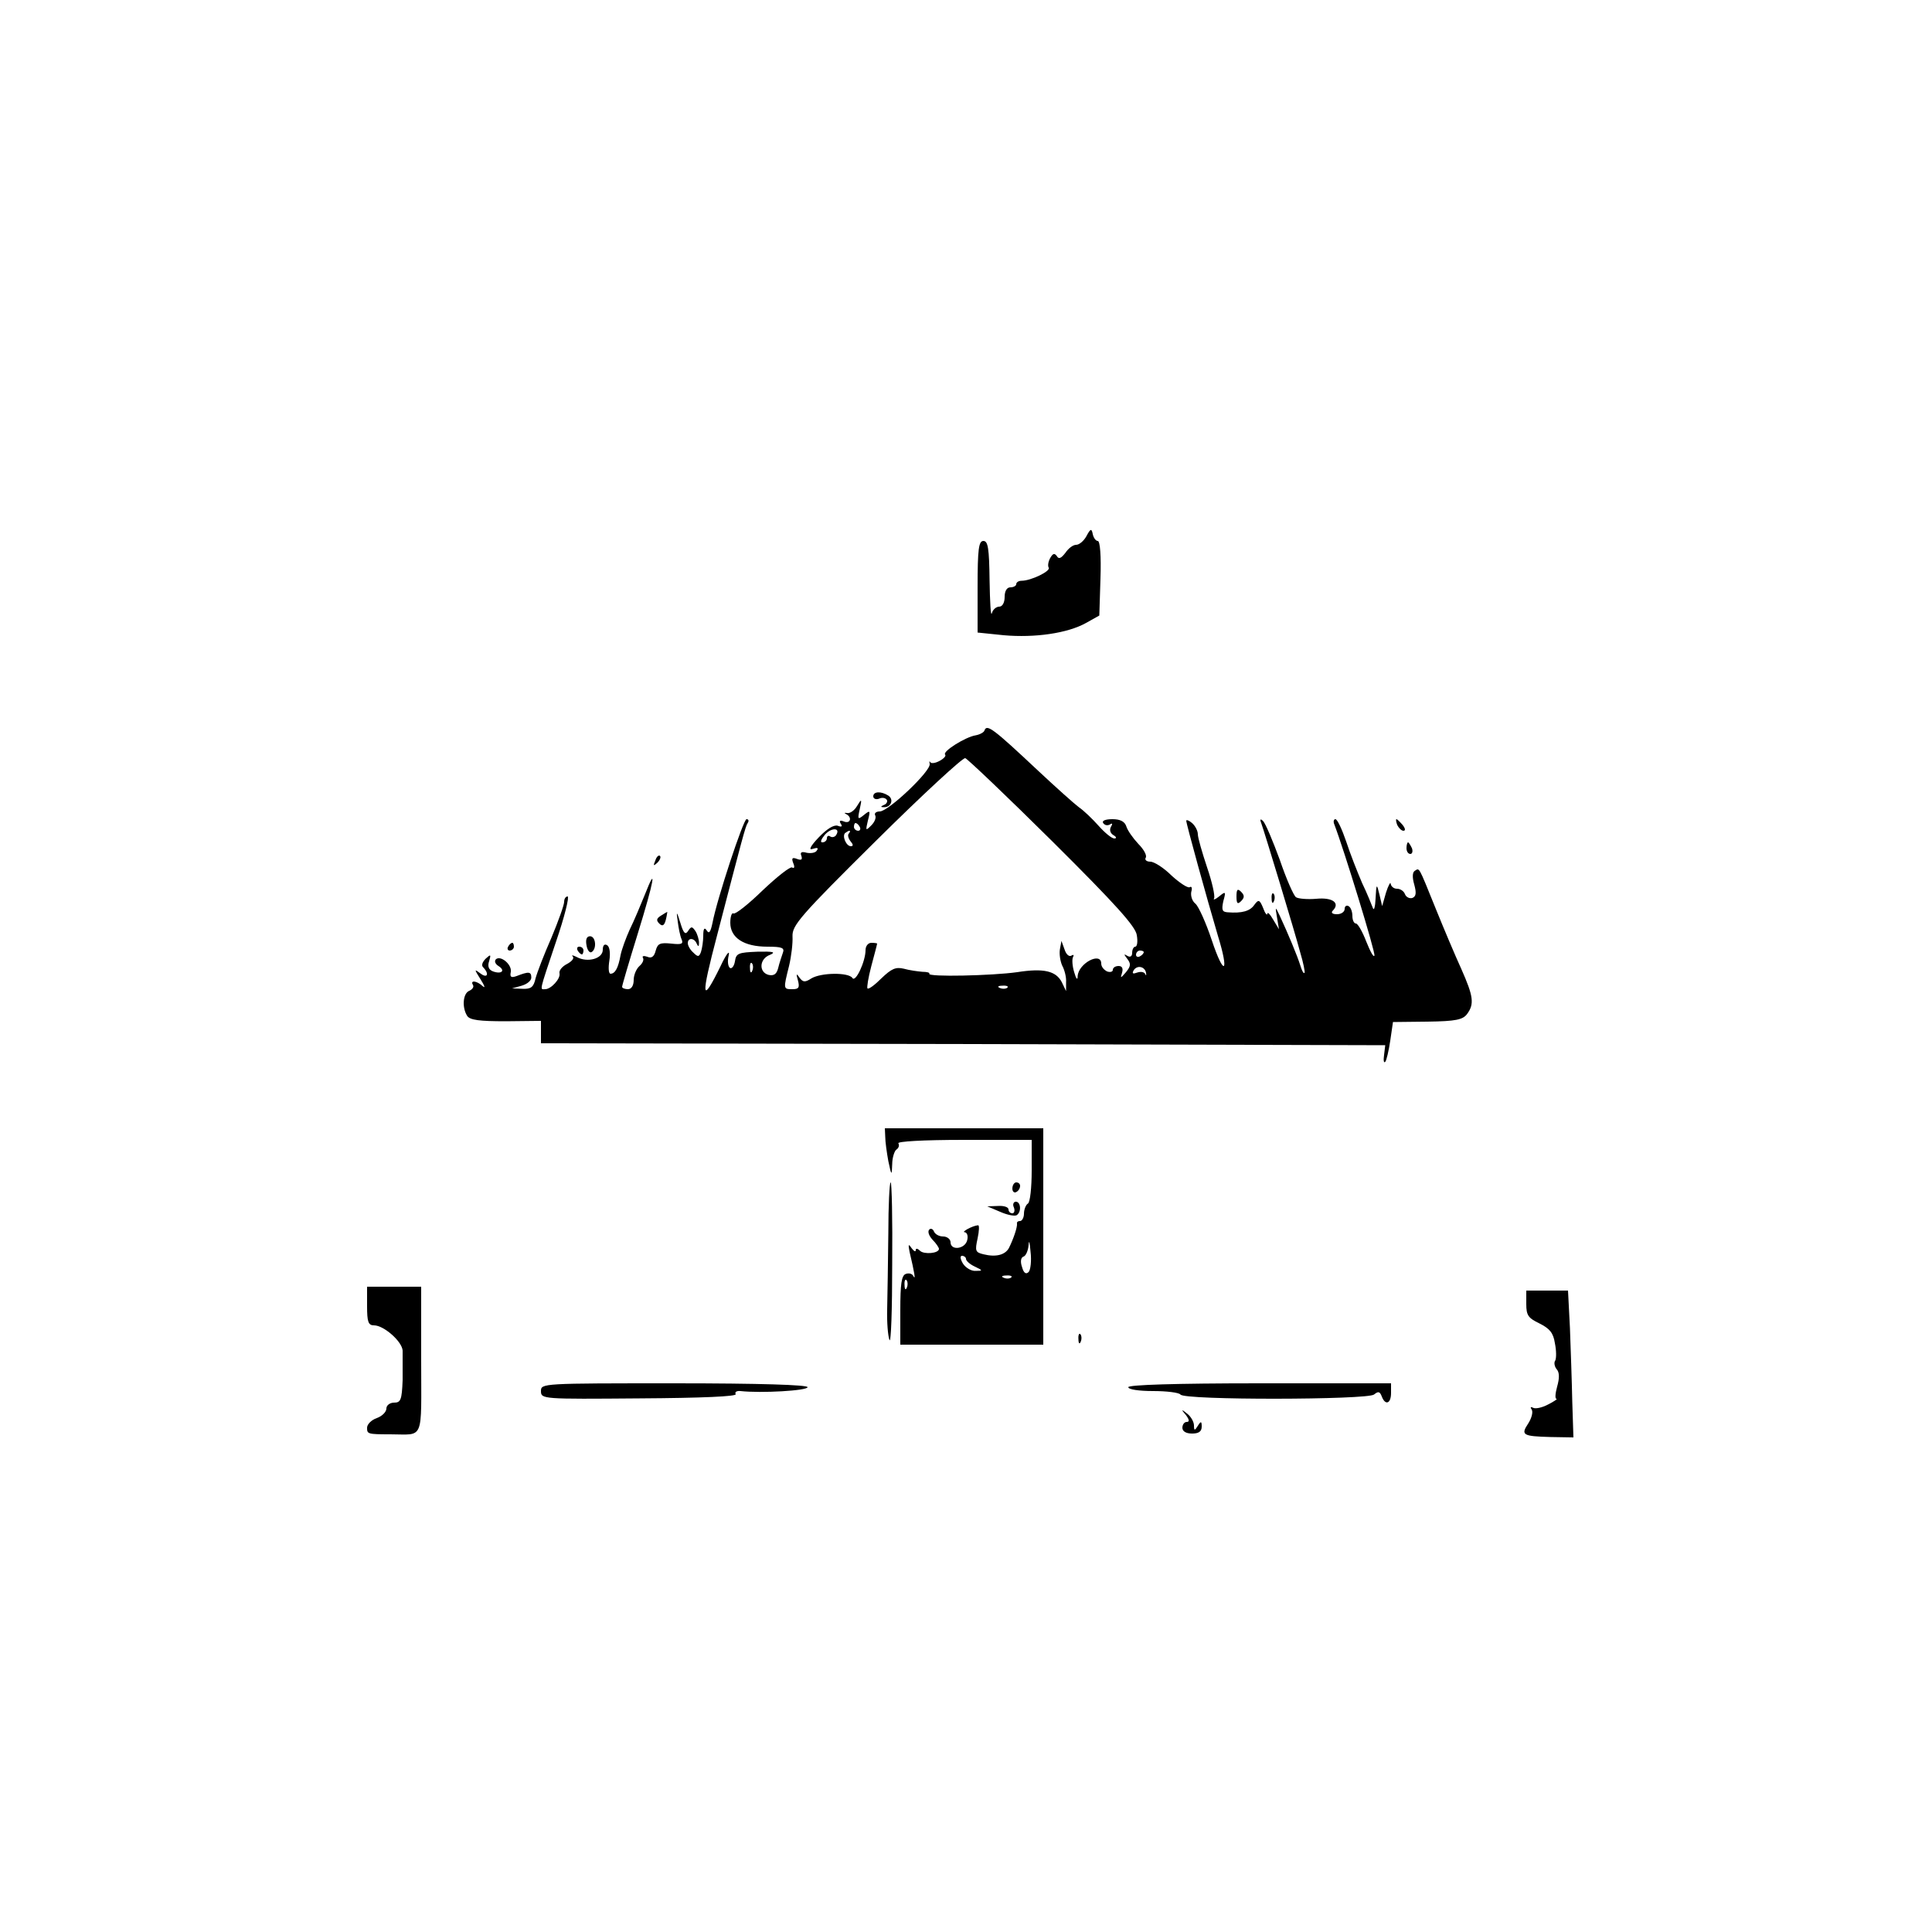
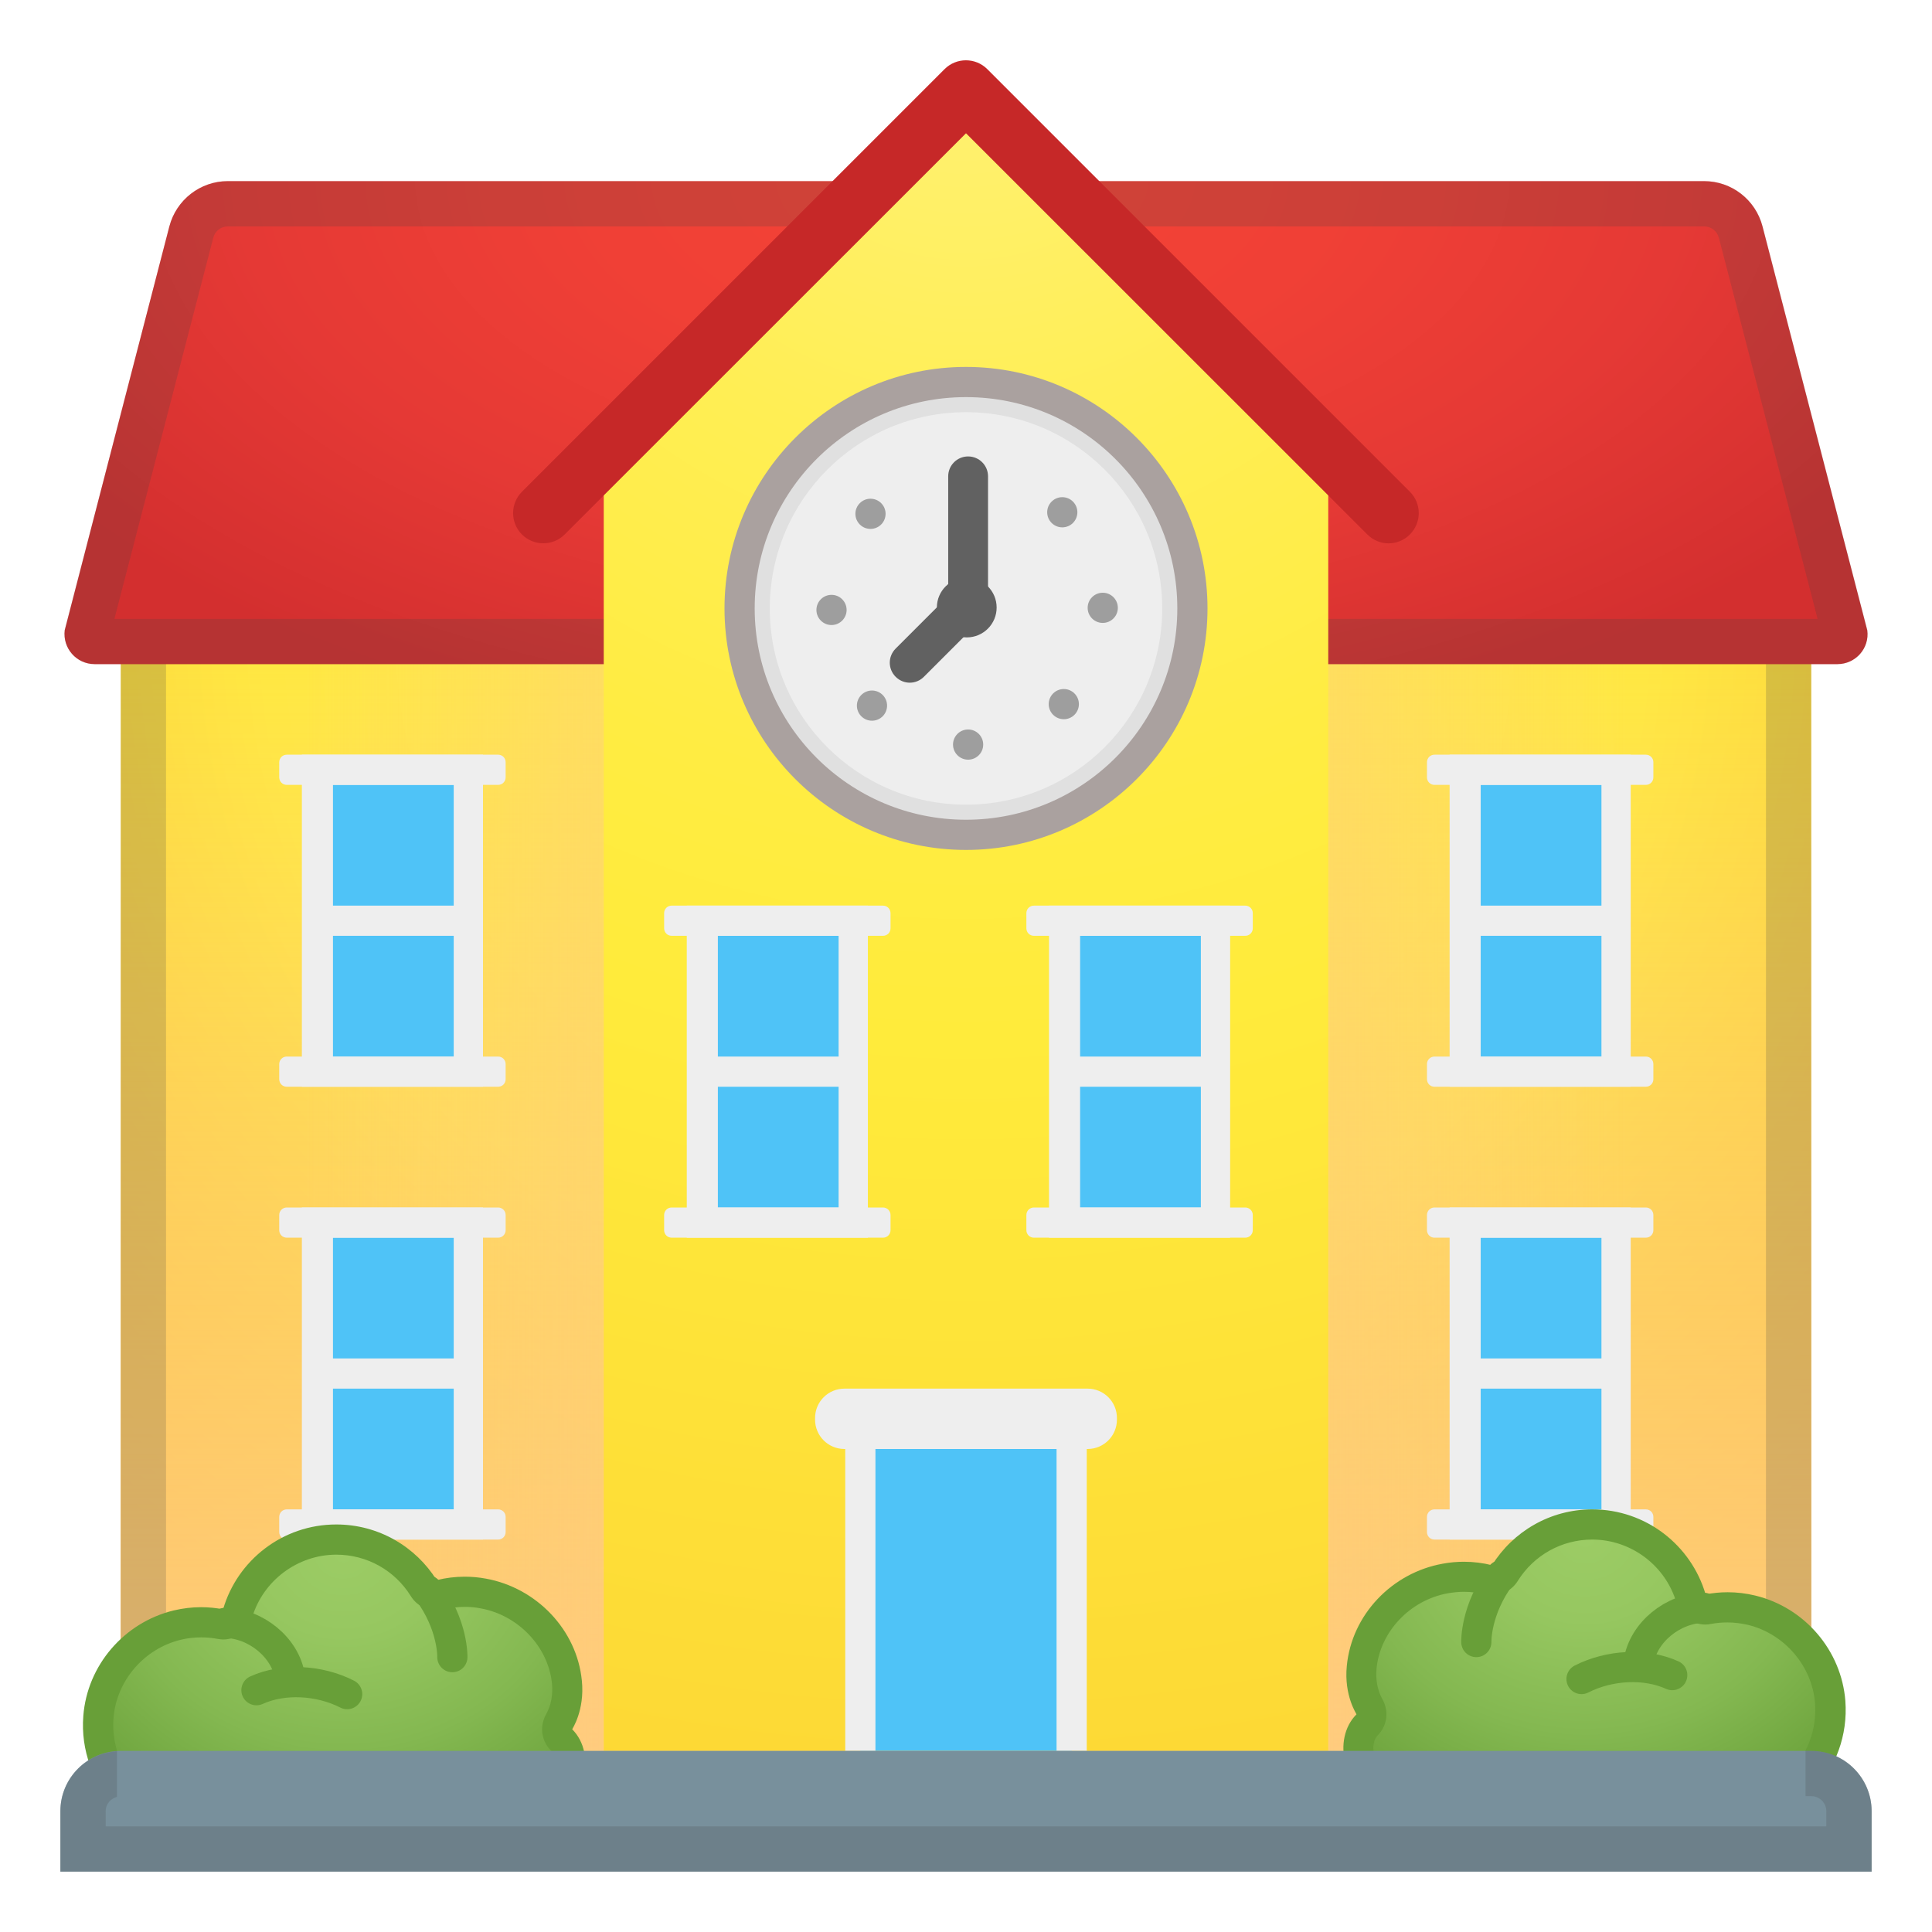
- <svg xmlns="http://www.w3.org/2000/svg" version="1.0" width="500pt" height="500pt" viewBox="0 0 500 500" preserveAspectRatio="xMidYMid meet">
-   <g transform="translate(0,500) scale(0.1,-0.1)" fill="#000000" stroke="none">
-     <path d="M2812 3613 c-7 -13 -19 -23 -27 -23 -8 0 -20 -9 -28 -21 -11 -14 -17 -17 -22 -8 -6 8 -10 7 -17 -5 -5 -9 -7 -20 -4 -25 6 -9 -46 -34 -70 -34 -8 0 -14 -4 -14 -9 0 -4 -7 -8 -15 -8 -9 0 -15 -9 -15 -25 0 -15 -6 -25 -14 -25 -8 0 -17 -8 -19 -17 -3 -10 -5 28 -6 85 -1 83 -4 102 -16 102 -12 0 -15 -20 -15 -119 l0 -118 68 -7 c80 -7 165 5 213 32 l34 19 3 96 c2 58 -1 97 -7 97 -5 0 -11 8 -13 18 -3 15 -6 14 -16 -5z" />
-     <path d="M2548 3110 c-1 -5 -12 -11 -23 -13 -26 -4 -87 -42 -79 -50 3 -3 -3 -10 -14 -16 -11 -6 -22 -8 -25 -3 -2 4 -2 1 -1 -5 4 -18 -107 -123 -129 -123 -10 0 -15 -5 -12 -10 3 -6 -1 -17 -10 -26 -15 -15 -15 -14 -9 12 7 27 6 28 -10 15 -16 -13 -17 -12 -11 15 6 27 5 28 -7 8 -7 -12 -19 -20 -26 -18 -7 1 -8 0 -2 -3 16 -8 11 -26 -6 -19 -10 4 -13 2 -8 -6 5 -7 2 -9 -8 -5 -10 3 -28 -8 -49 -30 -22 -23 -27 -34 -16 -30 12 4 16 3 11 -4 -3 -6 -15 -8 -26 -6 -14 4 -18 1 -14 -8 3 -10 0 -12 -11 -8 -13 5 -15 2 -10 -11 4 -9 3 -15 -3 -11 -5 3 -39 -24 -76 -59 -37 -36 -71 -63 -76 -60 -4 3 -8 -8 -8 -24 0 -39 35 -62 96 -62 38 0 45 -3 40 -16 -3 -9 -9 -26 -12 -39 -4 -16 -11 -21 -25 -18 -26 7 -24 42 4 52 16 7 8 9 -33 8 -49 -2 -55 -4 -58 -25 -2 -12 -8 -20 -13 -17 -5 4 -7 18 -3 33 3 15 -7 2 -21 -28 -50 -102 -52 -83 -9 80 66 254 73 281 79 290 4 6 2 10 -3 10 -8 0 -76 -205 -88 -268 -5 -24 -9 -30 -15 -20 -6 9 -9 5 -9 -14 0 -14 -3 -33 -6 -42 -5 -13 -8 -13 -20 -1 -8 7 -14 18 -14 24 0 15 17 14 23 -1 4 -9 6 -8 6 2 0 8 -4 22 -9 30 -9 13 -11 13 -19 1 -7 -11 -12 -7 -20 20 -10 32 -11 32 -7 4 2 -16 6 -37 10 -46 5 -12 0 -14 -27 -11 -29 3 -35 0 -40 -18 -4 -16 -11 -21 -22 -16 -9 3 -14 2 -11 -3 3 -5 -1 -14 -9 -21 -8 -7 -15 -23 -15 -36 0 -15 -6 -24 -15 -24 -8 0 -15 3 -15 6 0 4 18 65 40 136 43 139 51 185 19 103 -11 -27 -28 -68 -39 -90 -10 -22 -21 -52 -24 -67 -6 -33 -14 -48 -26 -48 -5 0 -6 15 -3 34 3 19 1 36 -6 40 -7 4 -11 -1 -11 -12 0 -23 -39 -34 -67 -19 -10 5 -15 6 -11 2 5 -5 -2 -13 -15 -20 -12 -6 -21 -17 -19 -24 3 -14 -22 -41 -37 -41 -14 0 -17 -11 28 123 22 64 35 117 30 117 -5 0 -9 -6 -9 -14 0 -8 -15 -50 -33 -93 -19 -43 -37 -90 -41 -105 -5 -23 -12 -28 -34 -27 l-27 1 25 7 c14 4 25 13 25 21 0 16 -7 16 -38 4 -14 -5 -18 -3 -15 11 3 19 -27 44 -39 32 -4 -5 -1 -12 7 -17 19 -12 8 -22 -14 -14 -11 4 -15 13 -10 27 5 17 4 18 -9 6 -9 -9 -12 -18 -6 -23 16 -17 10 -29 -8 -15 -16 12 -16 11 1 -16 10 -16 13 -24 5 -17 -15 14 -33 16 -25 3 3 -5 -1 -11 -9 -15 -17 -6 -20 -43 -6 -65 7 -11 32 -14 100 -14 l91 1 0 -29 0 -29 1093 -2 1092 -3 -3 -25 c-2 -14 -1 -22 3 -18 3 3 9 28 13 55 l7 48 89 1 c74 1 92 5 103 20 19 26 16 46 -15 116 -16 35 -46 106 -67 158 -45 111 -41 104 -54 96 -6 -4 -6 -18 -1 -35 6 -22 5 -31 -5 -35 -7 -2 -16 2 -19 10 -3 8 -12 14 -21 14 -8 0 -15 6 -16 13 0 6 -6 -4 -12 -23 l-10 -35 -7 30 c-7 29 -8 29 -10 -10 -1 -22 -4 -33 -7 -25 -3 8 -15 38 -28 65 -12 28 -31 76 -41 107 -11 32 -23 58 -28 58 -4 0 -6 -6 -3 -13 25 -65 107 -332 104 -340 -2 -6 -11 11 -21 36 -10 26 -22 47 -27 47 -5 0 -9 9 -9 19 0 11 -4 23 -10 26 -5 3 -10 0 -10 -7 0 -8 -9 -14 -20 -14 -12 0 -16 4 -11 9 20 20 0 35 -42 31 -23 -2 -47 0 -53 4 -6 4 -25 47 -42 97 -18 49 -37 94 -43 100 -7 7 -9 5 -5 -5 9 -25 87 -282 101 -335 8 -27 13 -51 11 -53 -3 -2 -7 7 -11 20 -7 23 -32 83 -53 128 -12 25 -12 25 -7 -5 l5 -30 -15 25 c-8 14 -15 21 -15 15 -1 -5 -6 1 -11 15 -9 22 -12 23 -23 8 -11 -16 -32 -22 -69 -19 -14 1 -16 6 -11 29 7 25 6 26 -11 12 -10 -8 -16 -10 -13 -5 3 6 -5 42 -18 80 -13 39 -24 77 -24 86 0 9 -7 22 -15 29 -8 7 -15 9 -15 6 0 -8 53 -200 82 -298 30 -97 16 -107 -16 -11 -15 45 -34 87 -42 94 -9 7 -13 21 -11 31 3 10 1 15 -4 12 -5 -3 -26 11 -47 30 -20 20 -45 36 -55 36 -10 0 -15 5 -12 10 4 6 -5 22 -19 36 -14 15 -28 35 -31 45 -4 13 -16 19 -36 19 -18 0 -28 -4 -24 -10 4 -6 11 -7 17 -4 7 5 8 2 3 -6 -4 -7 -2 -16 6 -21 9 -5 9 -9 3 -9 -7 0 -25 15 -41 33 -16 18 -39 40 -51 48 -12 9 -59 51 -106 95 -114 107 -132 121 -138 104z m176 -288 c164 -163 215 -220 218 -242 3 -17 1 -30 -4 -30 -4 0 -8 -7 -8 -16 0 -9 -5 -12 -12 -8 -10 6 -10 5 -1 -7 10 -13 10 -19 -3 -35 -14 -16 -15 -17 -10 -1 3 11 0 17 -9 17 -8 0 -15 -4 -15 -10 0 -5 -7 -7 -15 -4 -8 4 -15 12 -15 20 0 32 -59 1 -61 -32 0 -12 -4 -8 -9 10 -5 16 -6 34 -3 39 3 6 1 7 -4 4 -6 -4 -14 3 -18 16 l-8 22 -4 -22 c-2 -12 1 -31 6 -42 6 -11 11 -30 10 -43 l0 -23 -11 23 c-15 29 -46 37 -116 26 -64 -9 -232 -13 -227 -4 2 3 -7 5 -18 5 -12 1 -34 4 -48 8 -21 5 -32 0 -58 -25 -17 -17 -33 -29 -36 -26 -2 2 2 28 10 58 8 30 15 56 15 58 0 1 -7 2 -15 2 -8 0 -15 -8 -15 -19 0 -29 -26 -85 -34 -72 -10 15 -81 14 -106 -1 -17 -11 -22 -10 -31 2 -8 12 -9 10 -4 -7 5 -19 2 -23 -14 -23 -24 0 -24 0 -9 60 6 25 10 59 9 77 -1 28 19 52 216 247 120 119 224 215 231 214 6 -2 108 -99 226 -216z m-499 38 c3 -5 1 -10 -4 -10 -6 0 -11 5 -11 10 0 6 2 10 4 10 3 0 8 -4 11 -10z m-61 -21 c-3 -5 -10 -7 -15 -4 -5 4 -9 1 -9 -4 0 -6 -5 -11 -12 -11 -6 0 -3 8 7 20 17 19 41 18 29 -1z m33 4 c-4 -3 -2 -12 4 -20 7 -8 8 -13 1 -13 -12 0 -23 26 -15 34 4 3 9 6 11 6 3 0 2 -3 -1 -7z m763 -307 c0 -3 -4 -8 -10 -11 -5 -3 -10 -1 -10 4 0 6 5 11 10 11 6 0 10 -2 10 -4z m-1013 -48 c-3 -8 -6 -5 -6 6 -1 11 2 17 5 13 3 -3 4 -12 1 -19z m1019 -6 c1 -7 0 -8 -2 -3 -3 6 -12 7 -21 4 -11 -4 -14 -3 -9 6 9 14 29 10 32 -7z m-359 -38 c-3 -3 -12 -4 -19 -1 -8 3 -5 6 6 6 11 1 17 -2 13 -5z" />
-     <path d="M2260 2939 c0 -6 7 -9 15 -6 8 4 17 2 20 -3 3 -4 -1 -11 -7 -13 -9 -4 -10 -6 -1 -6 19 -1 27 20 12 30 -19 12 -39 11 -39 -2z" />
-     <path d="M3616 2865 c4 -8 11 -15 16 -15 6 0 5 6 -2 15 -7 8 -14 15 -16 15 -2 0 -1 -7 2 -15z" />
-     <path d="M3640 2805 c0 -8 4 -15 10 -15 5 0 7 7 4 15 -4 8 -8 15 -10 15 -2 0 -4 -7 -4 -15z" />
-     <path d="M1696 2773 c-6 -14 -5 -15 5 -6 7 7 10 15 7 18 -3 3 -9 -2 -12 -12z" />
-     <path d="M3200 2680 c0 -19 3 -21 12 -12 9 9 9 15 0 24 -9 9 -12 7 -12 -12z" />
-     <path d="M3291 2674 c0 -11 3 -14 6 -6 3 7 2 16 -1 19 -3 4 -6 -2 -5 -13z" />
-     <path d="M1710 2630 c-11 -7 -12 -12 -4 -20 8 -8 13 -6 17 9 3 12 4 21 4 21 -1 0 -9 -5 -17 -10z" />
-     <path d="M1518 2553 c2 -12 8 -20 13 -17 14 8 11 41 -4 41 -9 0 -12 -9 -9 -24z" />
-     <path d="M1315 2550 c-3 -5 -1 -10 4 -10 6 0 11 5 11 10 0 6 -2 10 -4 10 -3 0 -8 -4 -11 -10z" />
-     <path d="M1495 2540 c3 -5 8 -10 11 -10 2 0 4 5 4 10 0 6 -5 10 -11 10 -5 0 -7 -4 -4 -10z" />
-     <path d="M2291 2058 c0 -13 4 -41 8 -63 8 -38 9 -39 10 -8 0 17 6 35 11 38 6 4 8 11 5 16 -4 5 64 9 169 9 l176 0 0 -79 c0 -44 -4 -83 -10 -86 -5 -3 -10 -15 -10 -26 0 -10 -5 -19 -10 -19 -6 0 -9 -3 -8 -7 1 -9 -9 -39 -21 -63 -10 -18 -34 -24 -66 -16 -21 5 -22 9 -15 41 4 19 5 35 1 34 -14 -1 -45 -18 -34 -18 6 -1 9 -10 6 -21 -6 -23 -43 -27 -43 -5 0 8 -9 15 -19 15 -11 0 -21 6 -24 13 -2 6 -8 9 -12 5 -5 -5 -1 -16 8 -26 10 -10 17 -21 17 -24 0 -12 -39 -15 -49 -5 -6 6 -11 7 -11 2 0 -6 -5 -3 -11 5 -8 12 -9 10 -5 -10 13 -55 16 -74 10 -63 -3 7 -12 9 -20 6 -11 -4 -14 -26 -14 -94 l0 -89 185 0 185 0 0 280 0 280 -205 0 -205 0 1 -22z m371 -350 c-7 -7 -13 -2 -17 13 -5 14 -3 25 4 27 6 2 12 16 13 30 1 15 3 7 5 -17 3 -24 0 -48 -5 -53z m-162 34 c0 -5 10 -14 23 -20 21 -10 21 -11 2 -11 -11 -1 -26 8 -33 19 -7 12 -8 20 -2 20 5 0 10 -4 10 -8z m117 -48 c-3 -3 -12 -4 -19 -1 -8 3 -5 6 6 6 11 1 17 -2 13 -5z m-270 -26 c-3 -8 -6 -5 -6 6 -1 11 2 17 5 13 3 -3 4 -12 1 -19z" />
-     <path d="M2299 1808 c-1 -73 -2 -161 -3 -196 -1 -34 2 -70 6 -80 4 -9 7 79 7 196 1 116 -1 212 -4 212 -3 0 -6 -60 -6 -132z" />
-     <path d="M2620 1924 c0 -8 5 -12 10 -9 6 3 10 10 10 16 0 5 -4 9 -10 9 -5 0 -10 -7 -10 -16z" />
-     <path d="M2624 1875 c3 -8 1 -15 -4 -15 -6 0 -10 5 -10 10 0 6 -12 10 -27 9 l-28 -1 33 -14 c18 -8 37 -12 43 -9 13 8 11 35 -2 35 -6 0 -9 -7 -5 -15z" />
-     <path d="M950 1620 c0 -41 3 -50 18 -50 25 0 72 -41 74 -65 0 -11 0 -46 0 -77 -2 -51 -5 -58 -22 -58 -11 0 -20 -7 -20 -15 0 -9 -11 -20 -25 -25 -14 -5 -25 -16 -25 -25 0 -16 1 -17 60 -17 89 0 80 -21 80 192 l0 190 -70 0 -70 0 0 -50z" />
-     <path d="M3950 1625 c0 -29 5 -36 34 -50 26 -13 36 -24 40 -51 4 -19 4 -39 1 -45 -4 -5 -2 -16 4 -23 7 -8 7 -23 1 -44 -5 -18 -6 -32 -2 -32 4 0 -6 -7 -22 -15 -15 -8 -33 -12 -39 -8 -6 3 -7 1 -3 -5 4 -6 0 -22 -9 -36 -20 -30 -14 -33 58 -35 l59 -1 -3 93 c-1 50 -4 136 -6 190 l-5 97 -54 0 -54 0 0 -35z" />
-     <path d="M2791 1534 c0 -11 3 -14 6 -6 3 7 2 16 -1 19 -3 4 -6 -2 -5 -13z" />
-     <path d="M1400 1400 c0 -21 4 -21 255 -19 162 1 253 5 249 11 -3 5 2 9 12 8 54 -6 174 1 174 10 0 6 -122 10 -345 10 -341 0 -345 0 -345 -20z" />
-     <path d="M2920 1410 c0 -6 28 -10 64 -10 36 0 67 -4 71 -9 8 -15 484 -14 501 0 11 9 15 8 20 -5 9 -24 24 -19 24 9 l0 25 -340 0 c-220 0 -340 -4 -340 -10z" />
-     <path d="M3069 1338 c9 -12 10 -18 2 -18 -6 0 -11 -7 -11 -15 0 -9 9 -15 25 -15 17 0 25 5 25 18 0 14 -2 15 -10 2 -8 -13 -10 -13 -10 1 0 9 -8 23 -17 30 -16 13 -17 12 -4 -3z" />
+ <svg xmlns="http://www.w3.org/2000/svg" xmlns:xlink="http://www.w3.org/1999/xlink" width="128" height="128" style="enable-background:new 0 0 128 128;">
+   <g>
+     <radialGradient id="SVGID_1_" cx="63.25" cy="41.25" gradientUnits="userSpaceOnUse" r="80.076">
+       <stop offset="0" style="stop-color:#FFEE58" />
+       <stop offset="0.053" style="stop-color:#FFEE54" />
+       <stop offset="0.356" style="stop-color:#FFEC42" />
+       <stop offset="0.571" style="stop-color:#FFEB3B" />
+       <stop offset="1" style="stop-color:#FBC02D" />
+     </radialGradient>
+     <rect height="76" style="fill:url(#SVGID_1_);" width="112" x="8" y="40" />
+     <linearGradient id="SVGID_2_" gradientUnits="userSpaceOnUse" x1="64" x2="64" y1="119.25" y2="35.247">
+       <stop offset="0" style="stop-color:#FFCC80" />
+       <stop offset="0.016" style="stop-color:#FFCC80;stop-opacity:0.984" />
+       <stop offset="1" style="stop-color:#FFCC80;stop-opacity:0" />
+     </linearGradient>
+     <rect height="76" style="fill:url(#SVGID_2_);" width="112" x="8" y="40" />
+     <linearGradient id="SVGID_3_" gradientUnits="userSpaceOnUse" x1="46.215" x2="20.223" y1="78" y2="78">
+       <stop offset="0" style="stop-color:#FFCC80" />
+       <stop offset="0.016" style="stop-color:#FFCC80;stop-opacity:0.984" />
+       <stop offset="1" style="stop-color:#FFCC80;stop-opacity:0" />
+     </linearGradient>
+     <rect height="76" style="opacity:0.5;fill:url(#SVGID_3_);" width="35.06" x="8" y="40" />
+     <linearGradient id="SVGID_4_" gradientTransform="matrix(-1 0 0 1 177.3311 0)" gradientUnits="userSpaceOnUse" x1="95.546" x2="69.554" y1="78" y2="78">
+       <stop offset="0" style="stop-color:#FFCC80" />
+       <stop offset="0.016" style="stop-color:#FFCC80;stop-opacity:0.984" />
+       <stop offset="1" style="stop-color:#FFCC80;stop-opacity:0" />
+     </linearGradient>
+     <polygon points="84.94,116 120,116 120,40 84.94,40 " style="opacity:0.5;fill:url(#SVGID_4_);" />
+     <g style="opacity:0.2;">
+       <path d="M117,43v73v3h3c0.55,0,1,0.45,1,1v1H7v-1c0-0.55,0.45-1,1-1h3v-3V43H117 M120,40H8v76 c-2.21,0-4,1.79-4,4v4h120v-4c0-2.21-1.79-4-4-4V40L120,40z" style="fill:#424242;" />
+     </g>
+     <radialGradient id="SVGID_5_" cx="63.751" cy="11.75" gradientTransform="matrix(4.499940e-11 1 -1.8835 8.475734e-11 85.8825 -52.0011)" gradientUnits="userSpaceOnUse" r="38.375">
+       <stop offset="0" style="stop-color:#F44336" />
+       <stop offset="0.342" style="stop-color:#F04036" />
+       <stop offset="0.661" style="stop-color:#E53935" />
+       <stop offset="1" style="stop-color:#D32F2F" />
+     </radialGradient>
+     <path d="M121.73,44H6.27c-1.2,0-2.13-1.05-1.98-2.25L11.22,15c0.46-1.76,2.05-3,3.87-3h97.81 c1.82,0,3.41,1.23,3.87,3l6.94,26.76C123.87,42.95,122.94,44,121.73,44z" style="fill:url(#SVGID_5_);" />
+     <g style="opacity:0.2;">
+       <path d="M112.91,15c0.46,0,0.85,0.31,0.97,0.75L120.42,41H7.58l6.55-25.25c0.11-0.44,0.51-0.75,0.97-0.75 H112.91 M112.91,12H15.09c-1.82,0-3.41,1.23-3.87,3L4.28,41.75C4.13,42.95,5.06,44,6.27,44h115.47c1.2,0,2.13-1.05,1.98-2.25 L116.78,15C116.32,13.23,114.73,12,112.91,12L112.91,12z" style="fill:#424242;" />
+     </g>
+     <g>
+       <defs>
+         <path id="SVGID_6_" d="M123.72,41.75L116.78,15c-0.46-1.76-2.05-3-3.87-3H15.09c-1.82,0-3.41,1.23-3.87,3L4.28,41.75 C4.13,42.95,5.06,44,6.27,44H8v72h112V44h1.73C122.94,44,123.87,42.95,123.72,41.75z" />
+       </defs>
+       <clipPath id="SVGID_7_">
+         <use style="overflow:visible;" xlink:href="#SVGID_6_" />
+       </clipPath>
+     </g>
+     <g>
+       <defs>
+         <rect id="SVGID_8_" height="76" width="112" x="8" y="40" />
+       </defs>
+       <clipPath id="SVGID_9_">
+         <use style="overflow:visible;" xlink:href="#SVGID_8_" />
+       </clipPath>
+     </g>
+     <radialGradient id="SVGID_10_" cx="64" cy="1.25" gradientUnits="userSpaceOnUse" r="118.31">
+       <stop offset="0" style="stop-color:#FFF176" />
+       <stop offset="0.024" style="stop-color:#FFF172" />
+       <stop offset="0.246" style="stop-color:#FFEE54" />
+       <stop offset="0.437" style="stop-color:#FFEC42" />
+       <stop offset="0.571" style="stop-color:#FFEB3B" />
+       <stop offset="1" style="stop-color:#FDD835" />
+     </radialGradient>
+     <polygon points="64,4 40,28 40,116 88,116 88,28 " style="fill:url(#SVGID_10_);" />
+     <rect height="20" style="fill:#4FC3F7;" width="14" x="57" y="96" />
+     <g>
+       <rect height="20" style="fill:#EEEEEE;" width="2" x="56" y="96" />
+       <rect height="20" style="fill:#EEEEEE;" width="2" x="70" y="96" />
+     </g>
+     <g>
+       <g>
+         <rect height="20" style="fill:#4FC3F7;" width="9.9" x="21.22" y="51" />
+         <path d="M32,50H20v22h12V50z M30.06,70h-8v-8h8V70z M30.06,60h-8v-8h8V60z" style="fill:#EEEEEE;" />
+       </g>
+       <path d="M33,72H19c-0.28,0-0.5-0.22-0.5-0.5v-1c0-0.28,0.22-0.5,0.5-0.5h14c0.28,0,0.5,0.22,0.5,0.5v1 C33.5,71.78,33.28,72,33,72z" style="fill:#EEEEEE;" />
+       <path d="M33,52H19c-0.28,0-0.5-0.22-0.5-0.5v-1c0-0.28,0.22-0.5,0.5-0.5h14c0.28,0,0.5,0.22,0.5,0.5v1 C33.5,51.78,33.28,52,33,52z" style="fill:#EEEEEE;" />
+     </g>
+     <g>
+       <g>
+         <rect height="20" style="fill:#4FC3F7;" width="9.9" x="46.72" y="61" />
+         <path d="M57.5,60h-12v22h12V60z M55.56,80h-8v-8h8V80z M55.56,70h-8v-8h8V70z" style="fill:#EEEEEE;" />
+       </g>
+       <path d="M58.5,82h-14c-0.28,0-0.5-0.22-0.5-0.5v-1c0-0.28,0.22-0.5,0.5-0.5h14c0.28,0,0.5,0.22,0.5,0.5v1 C59,81.78,58.78,82,58.5,82z" style="fill:#EEEEEE;" />
+       <path d="M58.5,62h-14c-0.28,0-0.5-0.22-0.5-0.5v-1c0-0.28,0.22-0.5,0.5-0.5h14c0.28,0,0.5,0.22,0.5,0.5v1 C59,61.78,58.78,62,58.5,62z" style="fill:#EEEEEE;" />
+     </g>
+     <g>
+       <g>
+         <rect height="20" style="fill:#4FC3F7;" width="9.9" x="70.72" y="61" />
+         <path d="M81.5,60h-12v22h12V60z M79.56,80h-8v-8h8V80z M79.56,70h-8v-8h8V70z" style="fill:#EEEEEE;" />
+       </g>
+       <path d="M82.5,82h-14c-0.28,0-0.5-0.22-0.5-0.5v-1c0-0.28,0.22-0.5,0.5-0.5h14c0.28,0,0.5,0.22,0.5,0.5v1 C83,81.78,82.78,82,82.5,82z" style="fill:#EEEEEE;" />
+       <path d="M82.5,62h-14c-0.28,0-0.5-0.22-0.5-0.5v-1c0-0.28,0.22-0.5,0.5-0.5h14c0.28,0,0.5,0.22,0.5,0.5v1 C83,61.78,82.78,62,82.5,62z" style="fill:#EEEEEE;" />
+     </g>
+     <g>
+       <g>
+         <rect height="20" style="fill:#4FC3F7;" width="9.9" x="21.22" y="81" />
+         <path d="M32,80H20v22h12V80z M30.06,100h-8v-8h8V100z M30.06,90h-8v-8h8V90z" style="fill:#EEEEEE;" />
+       </g>
+       <path d="M33,102H19c-0.28,0-0.5-0.22-0.5-0.5v-1c0-0.28,0.22-0.5,0.5-0.5h14c0.28,0,0.5,0.22,0.5,0.5v1 C33.5,101.78,33.28,102,33,102z" style="fill:#EEEEEE;" />
+       <path d="M33,82H19c-0.28,0-0.5-0.22-0.5-0.5v-1c0-0.28,0.22-0.5,0.5-0.5h14c0.28,0,0.5,0.22,0.5,0.5v1 C33.5,81.78,33.28,82,33,82z" style="fill:#EEEEEE;" />
+     </g>
+     <g>
+       <g>
+         <rect height="20" style="fill:#4FC3F7;" width="9.9" x="97.26" y="51" />
+         <path d="M108.04,50h-12v22h12V50z M106.1,70h-8v-8h8V70z M106.1,60h-8v-8h8V60z" style="fill:#EEEEEE;" />
+       </g>
+       <path d="M109.04,72h-14c-0.28,0-0.5-0.22-0.5-0.5v-1c0-0.28,0.22-0.5,0.5-0.5h14c0.28,0,0.5,0.22,0.5,0.5v1 C109.54,71.78,109.32,72,109.04,72z" style="fill:#EEEEEE;" />
+       <path d="M109.04,52h-14c-0.28,0-0.5-0.22-0.5-0.5v-1c0-0.28,0.22-0.5,0.5-0.5h14c0.28,0,0.5,0.22,0.5,0.5v1 C109.54,51.78,109.32,52,109.04,52z" style="fill:#EEEEEE;" />
+     </g>
+     <g>
+       <g>
+         <rect height="20" style="fill:#4FC3F7;" width="9.9" x="97.26" y="81" />
+         <path d="M108.04,80h-12v22h12V80z M106.1,100h-8v-8h8V100z M106.1,90h-8v-8h8V90z" style="fill:#EEEEEE;" />
+       </g>
+       <path d="M109.04,102h-14c-0.28,0-0.5-0.22-0.5-0.5v-1c0-0.28,0.22-0.5,0.5-0.5h14c0.28,0,0.5,0.22,0.5,0.5 v1C109.54,101.78,109.32,102,109.04,102z" style="fill:#EEEEEE;" />
+       <path d="M109.04,82h-14c-0.28,0-0.5-0.22-0.5-0.5v-1c0-0.28,0.22-0.5,0.5-0.5h14c0.28,0,0.5,0.22,0.5,0.5v1 C109.54,81.78,109.32,82,109.04,82z" style="fill:#EEEEEE;" />
+     </g>
+     <g>
+       <g>
+         <path d="M64,55.31c-8.27,0-15-6.73-15-15c0-8.27,6.73-15,15-15c8.27,0,15,6.73,15,15 C79,48.59,72.27,55.31,64,55.31z" style="fill:#E0E0E0;" />
+         <path d="M64,26.31c7.73,0,14,6.27,14,14c0,7.73-6.27,14-14,14c-7.73,0-14-6.27-14-14 C50,32.58,56.27,26.31,64,26.31 M64,24.31c-8.82,0-16,7.18-16,16c0,8.82,7.18,16,16,16c8.82,0,16-7.18,16-16 C80,31.49,72.82,24.31,64,24.31L64,24.31z" style="fill:#AAA19F;" />
+       </g>
+       <circle cx="64" cy="40.31" r="13" style="fill:#EEEEEE;" />
+       <g>
+         <circle cx="64.01" cy="31.36" r="1" style="fill:#9E9E9E;" />
+         <ellipse cx="70.38" cy="33.94" rx="1" ry="1" style="fill:#9E9E9E;" transform="matrix(0.7075 -0.7067 0.7067 0.7075 -3.4002 59.6637)" />
+         <circle cx="73.06" cy="40.27" r="1" style="fill:#9E9E9E;" />
+         <ellipse cx="70.48" cy="46.65" rx="1" ry="1" style="fill:#9E9E9E;" transform="matrix(0.7069 -0.7073 0.7073 0.7069 -12.3386 63.5236)" />
+         <circle cx="64.14" cy="49.33" r="1" style="fill:#9E9E9E;" />
+         <ellipse cx="57.77" cy="46.75" rx="1" ry="1" style="fill:#9E9E9E;" transform="matrix(0.7069 -0.7073 0.7073 0.7069 -16.1326 54.5621)" />
+         <circle cx="55.09" cy="40.41" r="1" style="fill:#9E9E9E;" />
+         <ellipse cx="57.67" cy="34.04" rx="1" ry="1" style="fill:#9E9E9E;" transform="matrix(0.7082 -0.706 0.706 0.7082 -7.2017 50.6497)" />
+       </g>
+       <g>
+         <circle cx="64.05" cy="40.25" r="1.98" style="fill:#616161;" />
+         <path d="M64.14,40.86L64.14,40.86c-0.73,0-1.32-0.59-1.32-1.32v-7.98c0-0.73,0.59-1.32,1.32-1.32h0 c0.73,0,1.32,0.59,1.32,1.32v7.98C65.46,40.27,64.87,40.86,64.14,40.86z" style="fill:#616161;" />
+         <path d="M64.52,39.66L64.52,39.66c0.52,0.52,0.52,1.35,0,1.87l-3.31,3.31c-0.52,0.52-1.35,0.52-1.87,0v0 c-0.52-0.52-0.52-1.35,0-1.87l3.31-3.31C63.17,39.15,64.01,39.15,64.52,39.66z" style="fill:#616161;" />
+       </g>
+     </g>
+     <g>
+       <g>
+         <radialGradient id="SVGID_11_" cx="24.869" cy="102.964" gradientTransform="matrix(4.499816e-11 1 1.1617 -5.227351e-11 -96.8725 78.0952)" gradientUnits="userSpaceOnUse" r="21.378">
+           <stop offset="0" style="stop-color:#9CCC65" />
+           <stop offset="0.254" style="stop-color:#96C760" />
+           <stop offset="0.599" style="stop-color:#84B851" />
+           <stop offset="0.995" style="stop-color:#689F38" />
+         </radialGradient>
+         <path d="M8.05,118.63c-1.13-1.36-1.67-3.08-1.53-4.86c0.22-2.89,2.36-5.4,5.21-6.09 c0.52-0.13,1.06-0.19,1.59-0.19c0.42,0,0.85,0.04,1.28,0.12c0.06,0.01,0.12,0.02,0.19,0.02c0.44,0,0.83-0.29,0.96-0.72 c0.84-2.89,3.53-4.91,6.54-4.91c2.37,0,4.54,1.21,5.79,3.22c0.19,0.3,0.51,0.47,0.85,0.47c0.08,0,0.16-0.01,0.24-0.03 c0.53-0.13,1.08-0.2,1.62-0.2c0.41,0,0.83,0.04,1.24,0.11c2.92,0.53,5.25,3,5.53,5.87c0.09,0.93-0.08,1.85-0.5,2.58 c-0.22,0.4-0.18,0.94,0.15,1.26c0.65,0.65,0.68,1.76,0.37,2.52c-0.1,0.25-0.4,0.82-0.91,0.82H8.05z" style="fill:url(#SVGID_11_);" />
+         <path d="M22.28,103c2.02,0,3.87,1.03,4.94,2.75c0.37,0.6,1.02,0.94,1.7,0.94c0.16,0,0.32-0.02,0.48-0.06 c0.46-0.11,0.92-0.17,1.39-0.17c0.35,0,0.71,0.03,1.06,0.1c2.49,0.45,4.48,2.55,4.72,4.98c0.07,0.73-0.06,1.44-0.37,2 c-0.57,1.01-0.19,1.95,0.3,2.44c0.2,0.2,0.3,0.54,0.28,0.92c-0.02,0.37-0.15,0.62-0.23,0.72h-28c-0.77-1.1-1.13-2.42-1.03-3.79 c0.19-2.47,2.02-4.6,4.45-5.19c0.45-0.11,0.9-0.16,1.35-0.16c0.36,0,0.73,0.03,1.09,0.1c0.13,0.02,0.25,0.04,0.37,0.04 c0.87,0,1.67-0.57,1.92-1.44C17.42,104.72,19.72,103,22.28,103 M22.28,101c-3.56,0-6.56,2.38-7.5,5.62 c-0.47-0.09-0.96-0.14-1.46-0.14c-0.59,0-1.2,0.07-1.83,0.22c-3.27,0.8-5.71,3.63-5.97,6.98c-0.18,2.3,0.65,4.41,2.08,5.94h29.07 c1.99,0,2.91-3.39,1.24-5.05c-0.01-0.01,0.84-1.24,0.64-3.22c-0.33-3.38-3.01-6.15-6.35-6.76c-0.48-0.09-0.95-0.13-1.41-0.13 c-0.64,0-1.27,0.08-1.86,0.23C27.55,102.48,25.09,101,22.28,101L22.28,101z" style="fill:#689F38;" />
+       </g>
+       <path d=" M29.97,109.79c0,0,0.07-2.14-1.65-4.43" style="fill:none;stroke:#689F38;stroke-width:2;stroke-linecap:round;stroke-linejoin:round;stroke-miterlimit:10;" />
+       <path d=" M14.91,107.52c2.02,0.03,4,1.62,4.3,3.57" style="fill:none;stroke:#689F38;stroke-width:2;stroke-linecap:round;stroke-linejoin:round;stroke-miterlimit:10;" />
+       <path d=" M16.99,111.98c1.78-0.81,4.17-0.68,6.01,0.26" style="fill:none;stroke:#689F38;stroke-width:2;stroke-linecap:round;stroke-linejoin:round;stroke-miterlimit:10;" />
+     </g>
+     <g>
+       <g>
+         <radialGradient id="SVGID_12_" cx="105.036" cy="101.964" gradientTransform="matrix(4.499940e-11 1 -1.1617 5.227494e-11 223.4856 -3.0721)" gradientUnits="userSpaceOnUse" r="21.378">
+           <stop offset="0" style="stop-color:#9CCC65" />
+           <stop offset="0.254" style="stop-color:#96C760" />
+           <stop offset="0.599" style="stop-color:#84B851" />
+           <stop offset="0.995" style="stop-color:#689F38" />
+         </radialGradient>
+         <path d="M91.11,117.63c-0.52,0-0.81-0.57-0.91-0.82c-0.31-0.75-0.28-1.87,0.38-2.53 c0.32-0.32,0.36-0.86,0.14-1.25c-0.41-0.73-0.59-1.65-0.5-2.58c0.28-2.87,2.61-5.34,5.53-5.87c0.41-0.07,0.83-0.11,1.24-0.11 c0.54,0,1.09,0.07,1.62,0.2c0.08,0.02,0.16,0.03,0.24,0.03c0.34,0,0.66-0.17,0.85-0.47c1.26-2.02,3.42-3.22,5.79-3.22 c3.01,0,5.7,2.02,6.54,4.91c0.13,0.43,0.52,0.72,0.96,0.72c0.06,0,0.12-0.01,0.19-0.02c0.43-0.08,0.86-0.12,1.28-0.12 c0.53,0,1.07,0.06,1.59,0.19c2.85,0.69,4.99,3.2,5.21,6.09c0.14,1.79-0.41,3.5-1.53,4.86H91.11z" style="fill:url(#SVGID_12_);" />
+         <path d="M105.49,102c2.57,0,4.86,1.72,5.58,4.19c0.25,0.87,1.05,1.44,1.92,1.44 c0.12,0,0.25-0.01,0.37-0.04c0.36-0.07,0.73-0.1,1.09-0.1c0.45,0,0.91,0.06,1.35,0.16c2.43,0.59,4.26,2.73,4.45,5.19 c0.1,1.37-0.26,2.69-1.03,3.79h-28c-0.08-0.11-0.2-0.36-0.23-0.72c-0.02-0.38,0.08-0.72,0.27-0.92c0.5-0.49,0.88-1.43,0.31-2.45 c-0.31-0.56-0.44-1.27-0.37-2c0.24-2.44,2.22-4.53,4.72-4.98c0.35-0.06,0.71-0.1,1.06-0.1c0.47,0,0.93,0.06,1.39,0.17 c0.16,0.04,0.32,0.06,0.48,0.06c0.68,0,1.33-0.35,1.7-0.94C101.62,103.03,103.47,102,105.49,102 M105.49,100 c-2.8,0-5.26,1.48-6.64,3.7c-0.6-0.15-1.22-0.23-1.86-0.23c-0.46,0-0.93,0.04-1.41,0.13c-3.35,0.6-6.02,3.37-6.35,6.76 c-0.2,1.99,0.66,3.21,0.64,3.22c-1.67,1.67-0.75,5.05,1.24,5.05h29.07c1.43-1.53,2.25-3.64,2.08-5.94 c-0.26-3.35-2.7-6.19-5.97-6.98c-0.62-0.15-1.23-0.22-1.83-0.22c-0.5,0-0.99,0.05-1.46,0.14C112.05,102.38,109.05,100,105.49,100 L105.49,100z" style="fill:#689F38;" />
+       </g>
+       <path d=" M97.81,108.79c0,0-0.07-2.14,1.65-4.43" style="fill:none;stroke:#689F38;stroke-width:2;stroke-linecap:round;stroke-linejoin:round;stroke-miterlimit:10;" />
+       <path d=" M112.87,106.52c-2.02,0.03-4,1.62-4.3,3.57" style="fill:none;stroke:#689F38;stroke-width:2;stroke-linecap:round;stroke-linejoin:round;stroke-miterlimit:10;" />
+       <path d=" M110.79,110.98c-1.78-0.81-4.17-0.68-6.01,0.26" style="fill:none;stroke:#689F38;stroke-width:2;stroke-linecap:round;stroke-linejoin:round;stroke-miterlimit:10;" />
+     </g>
+     <path d="M124,124H4v-4c0-2.21,1.79-4,4-4h112c2.21,0,4,1.79,4,4V124z" style="fill:#78909C;" />
+     <path d="M72.05,96h-16.1C54.87,96,54,95.13,54,94.05v-0.1c0-1.08,0.87-1.95,1.95-1.95h16.1 c1.08,0,1.95,0.87,1.95,1.95v0.1C74,95.13,73.13,96,72.05,96z" style="fill:#EEEEEE;" />
+     <g style="opacity:0.2;">
+       <path d="M120,116h-0.38v3H120c0.55,0,1,0.45,1,1v1H7v-1c0-0.46,0.32-0.84,0.75-0.95v-3.03 C5.66,116.16,4,117.88,4,120v4h120v-4C124,117.79,122.21,116,120,116z" style="fill:#424242;" />
+     </g>
+     <path d="M92,36c-0.51,0-1.02-0.2-1.41-0.59L64,8.83L37.41,35.41c-0.78,0.78-2.05,0.78-2.83,0 c-0.78-0.78-0.78-2.05,0-2.83l28-28c0.78-0.78,2.05-0.78,2.83,0l28,28c0.78,0.78,0.78,2.05,0,2.83C93.02,35.8,92.51,36,92,36z" style="fill:#C62828;" />
  </g>
</svg>
